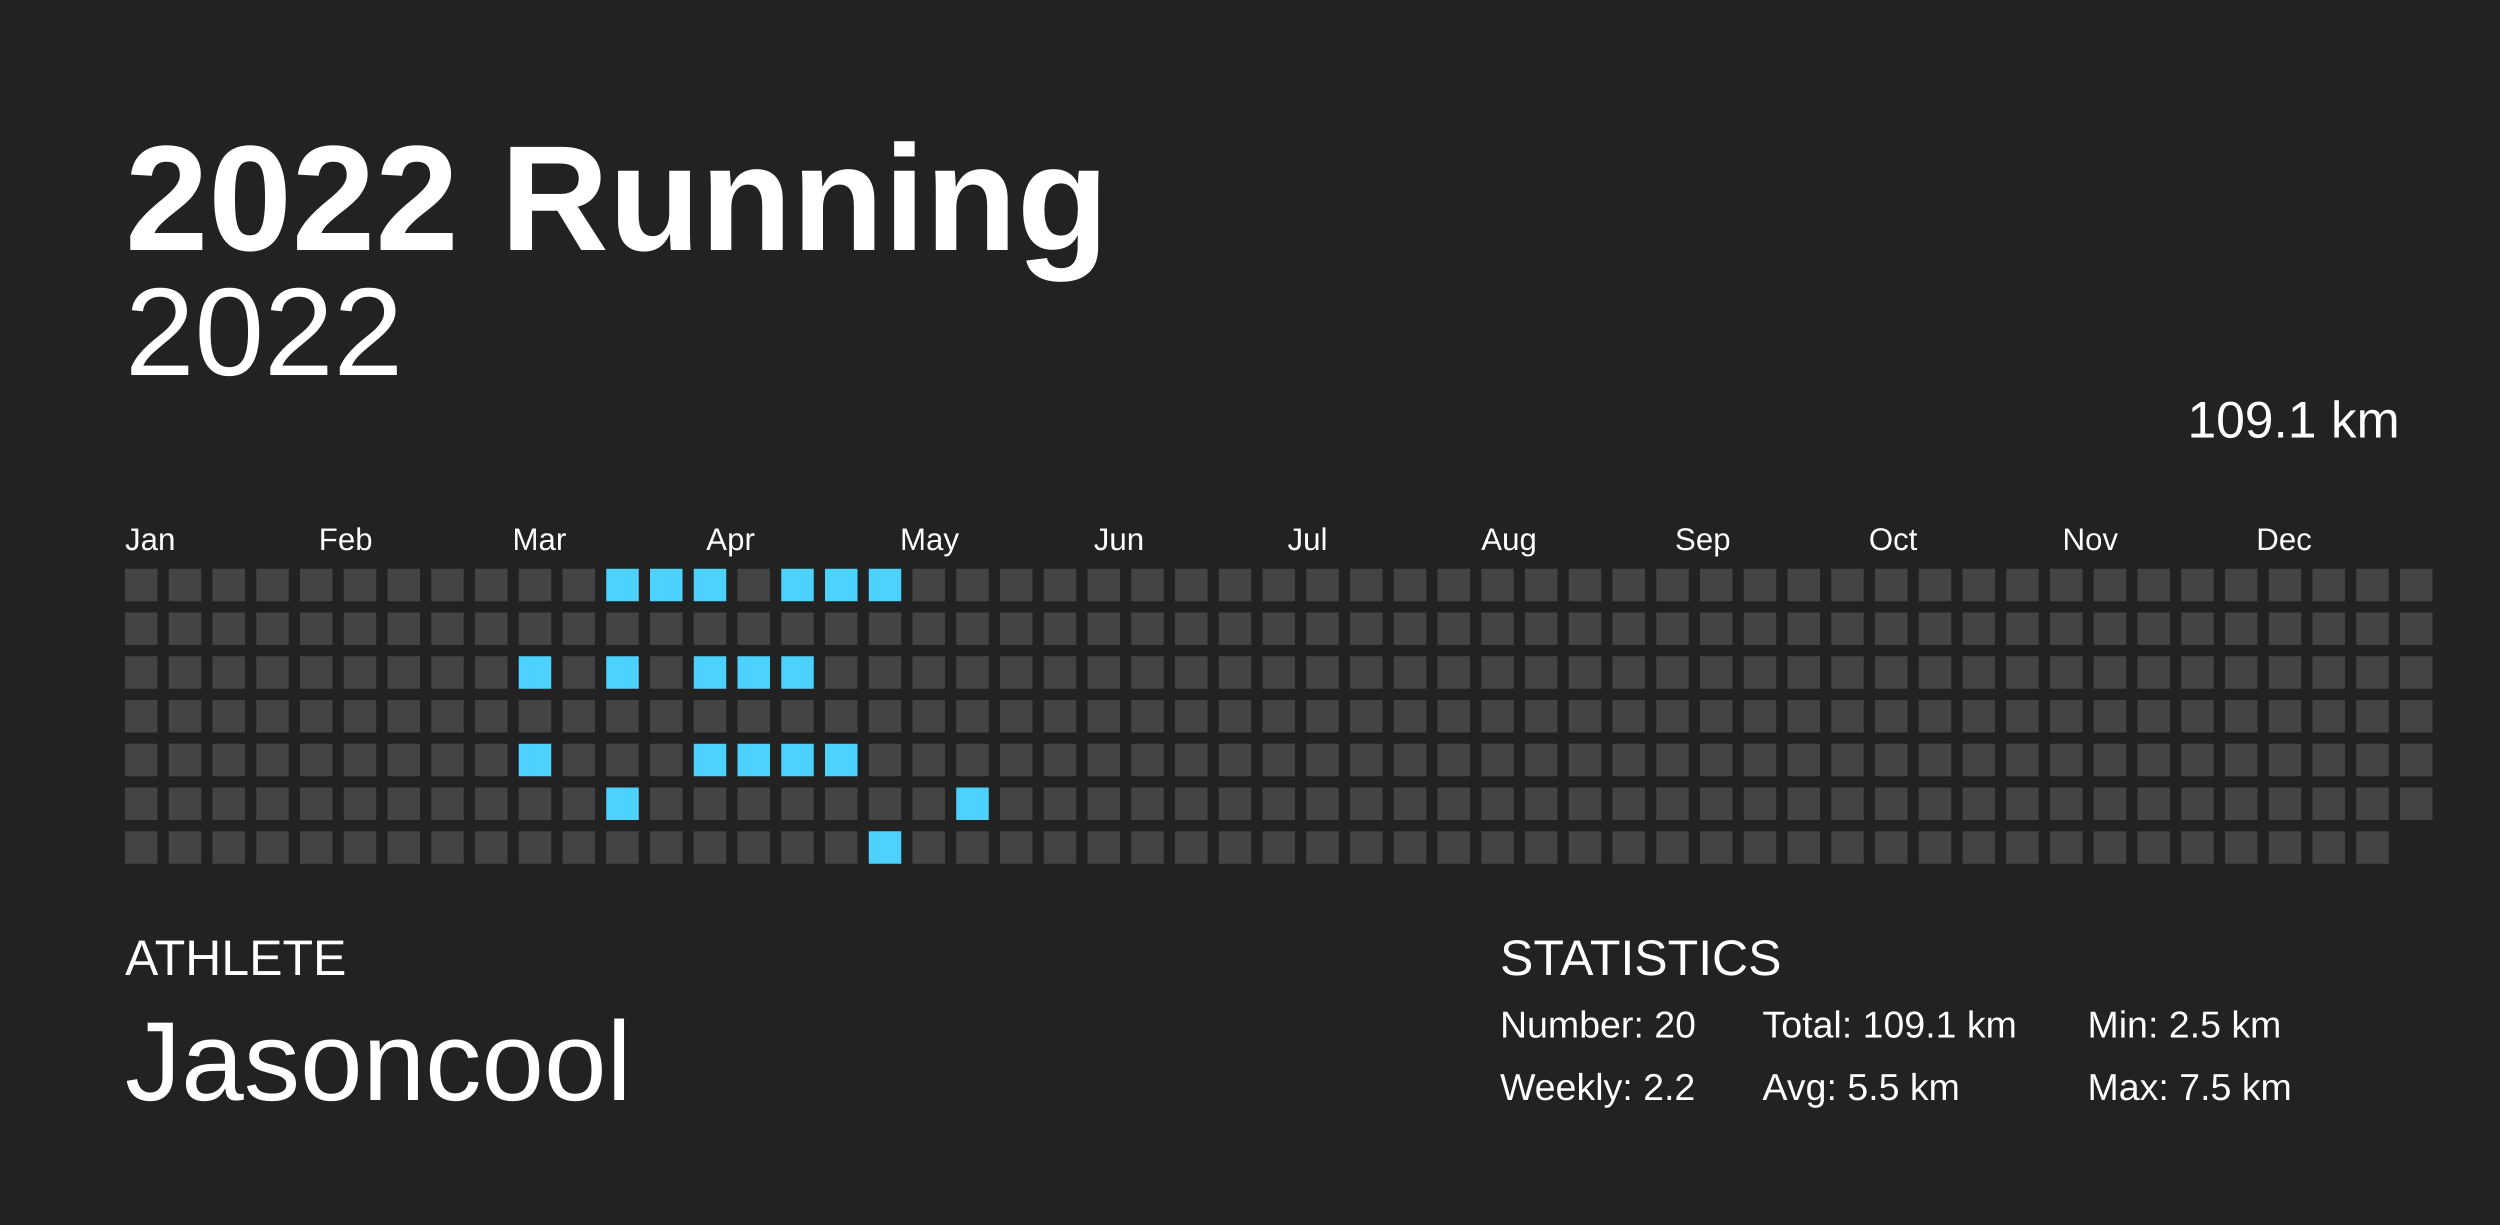
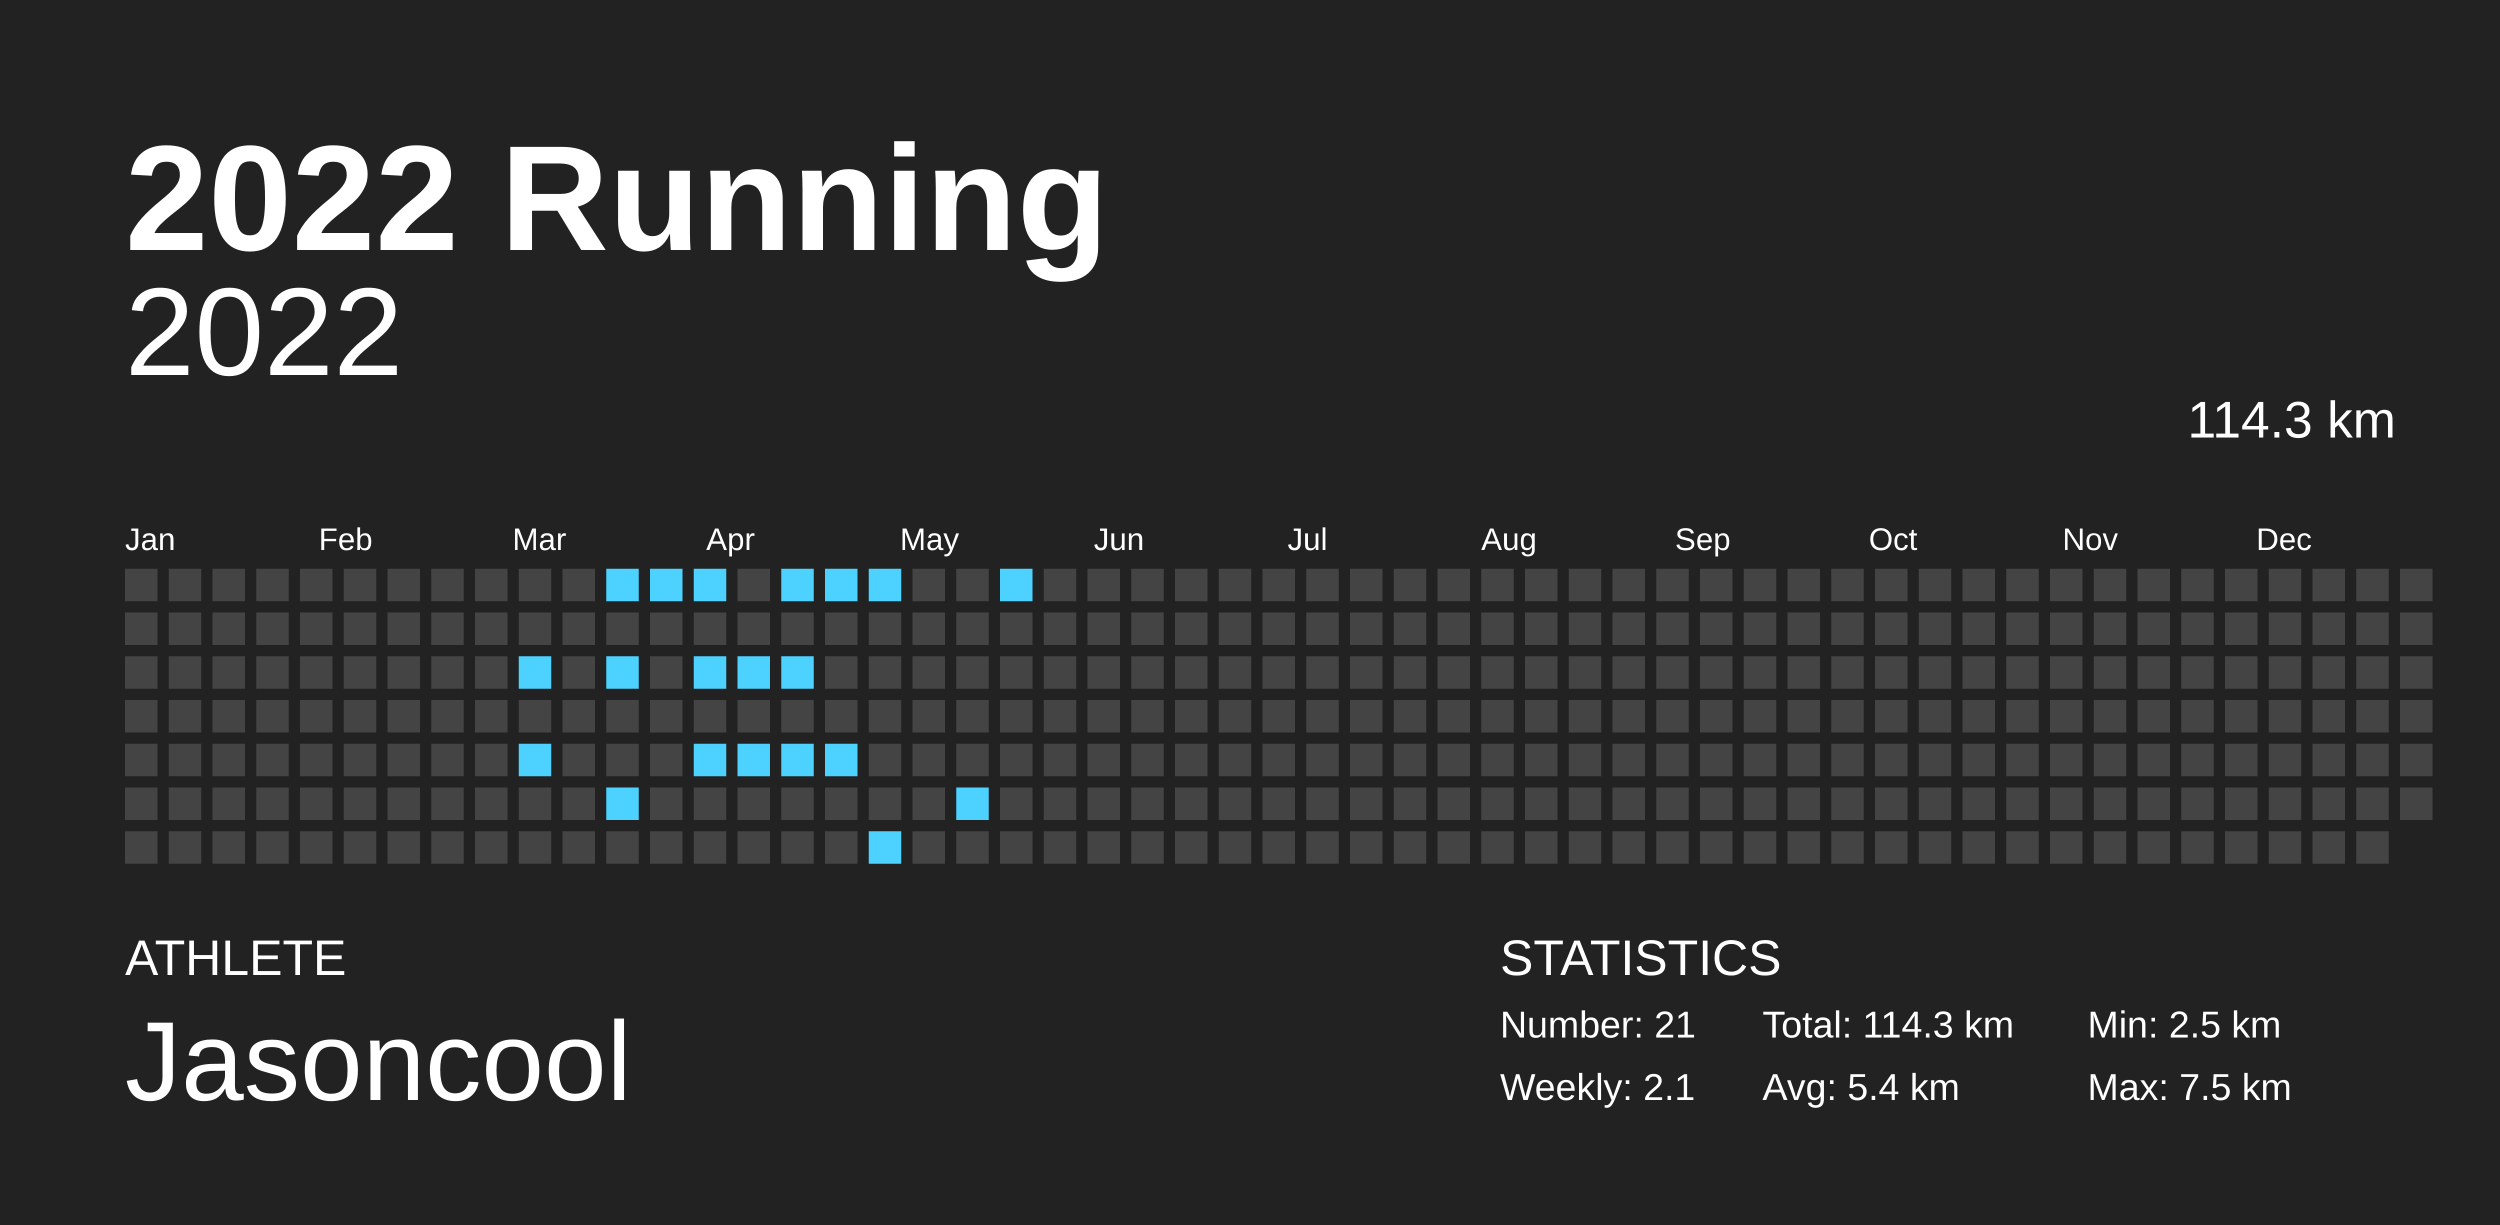
<svg xmlns="http://www.w3.org/2000/svg" baseProfile="full" height="98mm" version="1.1" viewBox="0,0,200,98" width="200mm">
  <defs />
  <rect fill="#222222" height="98" width="200" x="0" y="0" />
  <text fill="#FFFFFF" style="font-size:12px; font-family:Arial; font-weight:bold;" x="10" y="20">2022 Running</text>
  <text fill="#FFFFFF" style="font-size:4px; font-family:Arial" x="10" y="78">ATHLETE</text>
  <text fill="#FFFFFF" style="font-size:9px; font-family:Arial" x="10" y="88">Jasoncool</text>
  <text fill="#FFFFFF" style="font-size:4px; font-family:Arial" x="120" y="78">STATISTICS</text>
-   <text fill="#FFFFFF" style="font-size:3px; font-family:Arial" x="120" y="83">Number: 20</text>
-   <text fill="#FFFFFF" style="font-size:3px; font-family:Arial" x="120" y="88">Weekly: 2.2</text>
-   <text fill="#FFFFFF" style="font-size:3px; font-family:Arial" x="141" y="83">Total: 109.1 km</text>
-   <text fill="#FFFFFF" style="font-size:3px; font-family:Arial" x="141" y="88">Avg: 5.5 km</text>
+   <text fill="#FFFFFF" style="font-size:3px; font-family:Arial" x="120" y="83">Number: 21</text>
+   <text fill="#FFFFFF" style="font-size:3px; font-family:Arial" x="120" y="88">Weekly: 2.1</text>
+   <text fill="#FFFFFF" style="font-size:3px; font-family:Arial" x="141" y="83">Total: 114.3 km</text>
+   <text fill="#FFFFFF" style="font-size:3px; font-family:Arial" x="141" y="88">Avg: 5.4 km</text>
  <text fill="#FFFFFF" style="font-size:3px; font-family:Arial" x="167" y="83">Min: 2.5 km</text>
  <text fill="#FFFFFF" style="font-size:3px; font-family:Arial" x="167" y="88">Max: 7.5 km</text>
  <text alignment-baseline="hanging" fill="#FFFFFF" style="font-size:10.0px; font-family:Arial;" x="10" y="30">2022</text>
-   <text alignment-baseline="hanging" fill="#FFFFFF" style="font-size:4.125px; font-family:Arial;" x="175" y="35">109.1 km</text>
+   <text alignment-baseline="hanging" fill="#FFFFFF" style="font-size:4.125px; font-family:Arial;" x="175" y="35">114.3 km</text>
  <text fill="#FFFFFF" style="font-size:2.5px; font-family:Arial" x="10.0" y="44">Jan</text>
  <text fill="#FFFFFF" style="font-size:2.5px; font-family:Arial" x="25.5" y="44">Feb</text>
  <text fill="#FFFFFF" style="font-size:2.5px; font-family:Arial" x="41.0" y="44">Mar</text>
  <text fill="#FFFFFF" style="font-size:2.5px; font-family:Arial" x="56.5" y="44">Apr</text>
  <text fill="#FFFFFF" style="font-size:2.5px; font-family:Arial" x="72.0" y="44">May</text>
  <text fill="#FFFFFF" style="font-size:2.5px; font-family:Arial" x="87.5" y="44">Jun</text>
  <text fill="#FFFFFF" style="font-size:2.5px; font-family:Arial" x="103.0" y="44">Jul</text>
  <text fill="#FFFFFF" style="font-size:2.5px; font-family:Arial" x="118.5" y="44">Aug</text>
  <text fill="#FFFFFF" style="font-size:2.5px; font-family:Arial" x="134.0" y="44">Sep</text>
  <text fill="#FFFFFF" style="font-size:2.5px; font-family:Arial" x="149.5" y="44">Oct</text>
  <text fill="#FFFFFF" style="font-size:2.5px; font-family:Arial" x="165.0" y="44">Nov</text>
  <text fill="#FFFFFF" style="font-size:2.5px; font-family:Arial" x="180.5" y="44">Dec</text>
  <rect fill="#444444" height="2.6" width="2.6" x="10.0" y="45.5" />
  <rect fill="#444444" height="2.6" width="2.6" x="10.0" y="49.0" />
  <rect fill="#444444" height="2.6" width="2.6" x="10.0" y="52.5" />
  <rect fill="#444444" height="2.6" width="2.6" x="10.0" y="56.0" />
  <rect fill="#444444" height="2.6" width="2.6" x="10.0" y="59.5" />
  <rect fill="#444444" height="2.6" width="2.6" x="10.0" y="63.0" />
  <rect fill="#444444" height="2.6" width="2.6" x="10.0" y="66.5" />
  <rect fill="#444444" height="2.6" width="2.6" x="13.5" y="45.5" />
  <rect fill="#444444" height="2.6" width="2.6" x="13.5" y="49.0" />
  <rect fill="#444444" height="2.6" width="2.6" x="13.5" y="52.5" />
  <rect fill="#444444" height="2.6" width="2.6" x="13.5" y="56.0" />
  <rect fill="#444444" height="2.6" width="2.6" x="13.5" y="59.5" />
  <rect fill="#444444" height="2.6" width="2.6" x="13.5" y="63.0" />
  <rect fill="#444444" height="2.6" width="2.6" x="13.5" y="66.5" />
  <rect fill="#444444" height="2.6" width="2.6" x="17.0" y="45.5" />
  <rect fill="#444444" height="2.6" width="2.6" x="17.0" y="49.0" />
  <rect fill="#444444" height="2.6" width="2.6" x="17.0" y="52.5" />
  <rect fill="#444444" height="2.6" width="2.6" x="17.0" y="56.0" />
  <rect fill="#444444" height="2.6" width="2.6" x="17.0" y="59.5" />
  <rect fill="#444444" height="2.6" width="2.6" x="17.0" y="63.0" />
  <rect fill="#444444" height="2.6" width="2.6" x="17.0" y="66.5" />
  <rect fill="#444444" height="2.6" width="2.6" x="20.5" y="45.5" />
  <rect fill="#444444" height="2.6" width="2.6" x="20.5" y="49.0" />
  <rect fill="#444444" height="2.6" width="2.6" x="20.5" y="52.5" />
  <rect fill="#444444" height="2.6" width="2.6" x="20.5" y="56.0" />
  <rect fill="#444444" height="2.6" width="2.6" x="20.5" y="59.5" />
  <rect fill="#444444" height="2.6" width="2.6" x="20.5" y="63.0" />
  <rect fill="#444444" height="2.6" width="2.6" x="20.5" y="66.5" />
  <rect fill="#444444" height="2.6" width="2.6" x="24.0" y="45.5" />
  <rect fill="#444444" height="2.6" width="2.6" x="24.0" y="49.0" />
  <rect fill="#444444" height="2.6" width="2.6" x="24.0" y="52.5" />
  <rect fill="#444444" height="2.6" width="2.6" x="24.0" y="56.0" />
  <rect fill="#444444" height="2.6" width="2.6" x="24.0" y="59.5" />
  <rect fill="#444444" height="2.6" width="2.6" x="24.0" y="63.0" />
  <rect fill="#444444" height="2.6" width="2.6" x="24.0" y="66.5" />
  <rect fill="#444444" height="2.6" width="2.6" x="27.5" y="45.5" />
  <rect fill="#444444" height="2.6" width="2.6" x="27.5" y="49.0" />
  <rect fill="#444444" height="2.6" width="2.6" x="27.5" y="52.5" />
  <rect fill="#444444" height="2.6" width="2.6" x="27.5" y="56.0" />
  <rect fill="#444444" height="2.6" width="2.6" x="27.5" y="59.5" />
  <rect fill="#444444" height="2.6" width="2.6" x="27.5" y="63.0" />
  <rect fill="#444444" height="2.6" width="2.6" x="27.5" y="66.5" />
  <rect fill="#444444" height="2.6" width="2.6" x="31.0" y="45.5" />
  <rect fill="#444444" height="2.6" width="2.6" x="31.0" y="49.0" />
  <rect fill="#444444" height="2.6" width="2.6" x="31.0" y="52.5" />
  <rect fill="#444444" height="2.6" width="2.6" x="31.0" y="56.0" />
  <rect fill="#444444" height="2.6" width="2.6" x="31.0" y="59.5" />
  <rect fill="#444444" height="2.6" width="2.6" x="31.0" y="63.0" />
  <rect fill="#444444" height="2.6" width="2.6" x="31.0" y="66.5" />
  <rect fill="#444444" height="2.6" width="2.6" x="34.5" y="45.5" />
  <rect fill="#444444" height="2.6" width="2.6" x="34.5" y="49.0" />
  <rect fill="#444444" height="2.6" width="2.6" x="34.5" y="52.5" />
  <rect fill="#444444" height="2.6" width="2.6" x="34.5" y="56.0" />
  <rect fill="#444444" height="2.6" width="2.6" x="34.5" y="59.5" />
  <rect fill="#444444" height="2.6" width="2.6" x="34.5" y="63.0" />
  <rect fill="#444444" height="2.6" width="2.6" x="34.5" y="66.5" />
  <rect fill="#444444" height="2.6" width="2.6" x="38.0" y="45.5" />
  <rect fill="#444444" height="2.6" width="2.6" x="38.0" y="49.0" />
  <rect fill="#444444" height="2.6" width="2.6" x="38.0" y="52.5" />
  <rect fill="#444444" height="2.6" width="2.6" x="38.0" y="56.0" />
  <rect fill="#444444" height="2.6" width="2.6" x="38.0" y="59.5" />
  <rect fill="#444444" height="2.6" width="2.6" x="38.0" y="63.0" />
  <rect fill="#444444" height="2.6" width="2.6" x="38.0" y="66.5" />
  <rect fill="#444444" height="2.6" width="2.6" x="41.5" y="45.5" />
  <rect fill="#444444" height="2.6" width="2.6" x="41.5" y="49.0" />
  <rect fill="#4dd2ff" height="2.6" width="2.6" x="41.5" y="52.5" />
  <rect fill="#444444" height="2.6" width="2.6" x="41.5" y="56.0" />
  <rect fill="#4dd2ff" height="2.6" width="2.6" x="41.5" y="59.5" />
  <rect fill="#444444" height="2.6" width="2.6" x="41.5" y="63.0" />
  <rect fill="#444444" height="2.6" width="2.6" x="41.5" y="66.5" />
  <rect fill="#444444" height="2.6" width="2.6" x="45.0" y="45.5" />
  <rect fill="#444444" height="2.6" width="2.6" x="45.0" y="49.0" />
  <rect fill="#444444" height="2.6" width="2.6" x="45.0" y="52.5" />
  <rect fill="#444444" height="2.6" width="2.6" x="45.0" y="56.0" />
  <rect fill="#444444" height="2.6" width="2.6" x="45.0" y="59.5" />
  <rect fill="#444444" height="2.6" width="2.6" x="45.0" y="63.0" />
  <rect fill="#444444" height="2.6" width="2.6" x="45.0" y="66.5" />
  <rect fill="#4dd2ff" height="2.6" width="2.6" x="48.5" y="45.5" />
  <rect fill="#444444" height="2.6" width="2.6" x="48.5" y="49.0" />
  <rect fill="#4dd2ff" height="2.6" width="2.6" x="48.5" y="52.5" />
  <rect fill="#444444" height="2.6" width="2.6" x="48.5" y="56.0" />
  <rect fill="#444444" height="2.6" width="2.6" x="48.5" y="59.5" />
  <rect fill="#4dd2ff" height="2.6" width="2.6" x="48.5" y="63.0" />
  <rect fill="#444444" height="2.6" width="2.6" x="48.5" y="66.5" />
  <rect fill="#4dd2ff" height="2.6" width="2.6" x="52.0" y="45.5" />
  <rect fill="#444444" height="2.6" width="2.6" x="52.0" y="49.0" />
  <rect fill="#444444" height="2.6" width="2.6" x="52.0" y="52.5" />
  <rect fill="#444444" height="2.6" width="2.6" x="52.0" y="56.0" />
  <rect fill="#444444" height="2.6" width="2.6" x="52.0" y="59.5" />
  <rect fill="#444444" height="2.6" width="2.6" x="52.0" y="63.0" />
  <rect fill="#444444" height="2.6" width="2.6" x="52.0" y="66.5" />
  <rect fill="#4dd2ff" height="2.6" width="2.6" x="55.5" y="45.5" />
  <rect fill="#444444" height="2.6" width="2.6" x="55.5" y="49.0" />
  <rect fill="#4dd2ff" height="2.6" width="2.6" x="55.5" y="52.5" />
  <rect fill="#444444" height="2.6" width="2.6" x="55.5" y="56.0" />
  <rect fill="#4dd2ff" height="2.6" width="2.6" x="55.5" y="59.5" />
  <rect fill="#444444" height="2.6" width="2.6" x="55.5" y="63.0" />
  <rect fill="#444444" height="2.6" width="2.6" x="55.5" y="66.5" />
  <rect fill="#444444" height="2.6" width="2.6" x="59.0" y="45.5" />
  <rect fill="#444444" height="2.6" width="2.6" x="59.0" y="49.0" />
  <rect fill="#4dd2ff" height="2.6" width="2.6" x="59.0" y="52.5" />
  <rect fill="#444444" height="2.6" width="2.6" x="59.0" y="56.0" />
  <rect fill="#4dd2ff" height="2.6" width="2.6" x="59.0" y="59.5" />
  <rect fill="#444444" height="2.6" width="2.6" x="59.0" y="63.0" />
  <rect fill="#444444" height="2.6" width="2.6" x="59.0" y="66.5" />
  <rect fill="#4dd2ff" height="2.6" width="2.6" x="62.5" y="45.5" />
  <rect fill="#444444" height="2.6" width="2.6" x="62.5" y="49.0" />
  <rect fill="#4dd2ff" height="2.6" width="2.6" x="62.5" y="52.5" />
  <rect fill="#444444" height="2.6" width="2.6" x="62.5" y="56.0" />
  <rect fill="#4dd2ff" height="2.6" width="2.6" x="62.5" y="59.5" />
  <rect fill="#444444" height="2.6" width="2.6" x="62.5" y="63.0" />
  <rect fill="#444444" height="2.6" width="2.6" x="62.5" y="66.5" />
  <rect fill="#4dd2ff" height="2.6" width="2.6" x="66.0" y="45.5" />
  <rect fill="#444444" height="2.6" width="2.6" x="66.0" y="49.0" />
  <rect fill="#444444" height="2.6" width="2.6" x="66.0" y="52.5" />
  <rect fill="#444444" height="2.6" width="2.6" x="66.0" y="56.0" />
  <rect fill="#4dd2ff" height="2.6" width="2.6" x="66.0" y="59.5" />
  <rect fill="#444444" height="2.6" width="2.6" x="66.0" y="63.0" />
  <rect fill="#444444" height="2.6" width="2.6" x="66.0" y="66.5" />
  <rect fill="#4dd2ff" height="2.6" width="2.6" x="69.5" y="45.5" />
  <rect fill="#444444" height="2.6" width="2.6" x="69.5" y="49.0" />
  <rect fill="#444444" height="2.6" width="2.6" x="69.5" y="52.5" />
  <rect fill="#444444" height="2.6" width="2.6" x="69.5" y="56.0" />
  <rect fill="#444444" height="2.6" width="2.6" x="69.5" y="59.5" />
  <rect fill="#444444" height="2.6" width="2.6" x="69.5" y="63.0" />
  <rect fill="#4dd2ff" height="2.6" width="2.6" x="69.5" y="66.5" />
  <rect fill="#444444" height="2.6" width="2.6" x="73.0" y="45.5" />
  <rect fill="#444444" height="2.6" width="2.6" x="73.0" y="49.0" />
  <rect fill="#444444" height="2.6" width="2.6" x="73.0" y="52.5" />
  <rect fill="#444444" height="2.6" width="2.6" x="73.0" y="56.0" />
  <rect fill="#444444" height="2.6" width="2.6" x="73.0" y="59.5" />
  <rect fill="#444444" height="2.6" width="2.6" x="73.0" y="63.0" />
  <rect fill="#444444" height="2.6" width="2.6" x="73.0" y="66.5" />
  <rect fill="#444444" height="2.6" width="2.6" x="76.5" y="45.5" />
  <rect fill="#444444" height="2.6" width="2.6" x="76.5" y="49.0" />
  <rect fill="#444444" height="2.6" width="2.6" x="76.5" y="52.5" />
  <rect fill="#444444" height="2.6" width="2.6" x="76.5" y="56.0" />
  <rect fill="#444444" height="2.6" width="2.6" x="76.5" y="59.5" />
  <rect fill="#4dd2ff" height="2.6" width="2.6" x="76.5" y="63.0" />
  <rect fill="#444444" height="2.6" width="2.6" x="76.5" y="66.5" />
-   <rect fill="#444444" height="2.6" width="2.6" x="80.0" y="45.5" />
+   <rect fill="#4dd2ff" height="2.6" width="2.6" x="80.0" y="45.5" />
  <rect fill="#444444" height="2.6" width="2.6" x="80.0" y="49.0" />
  <rect fill="#444444" height="2.6" width="2.6" x="80.0" y="52.5" />
  <rect fill="#444444" height="2.6" width="2.6" x="80.0" y="56.0" />
  <rect fill="#444444" height="2.6" width="2.6" x="80.0" y="59.5" />
  <rect fill="#444444" height="2.6" width="2.6" x="80.0" y="63.0" />
  <rect fill="#444444" height="2.6" width="2.6" x="80.0" y="66.5" />
  <rect fill="#444444" height="2.6" width="2.6" x="83.5" y="45.5" />
  <rect fill="#444444" height="2.6" width="2.6" x="83.5" y="49.0" />
  <rect fill="#444444" height="2.6" width="2.6" x="83.5" y="52.5" />
  <rect fill="#444444" height="2.6" width="2.6" x="83.5" y="56.0" />
  <rect fill="#444444" height="2.6" width="2.6" x="83.5" y="59.5" />
  <rect fill="#444444" height="2.6" width="2.6" x="83.5" y="63.0" />
  <rect fill="#444444" height="2.6" width="2.6" x="83.5" y="66.5" />
  <rect fill="#444444" height="2.6" width="2.6" x="87.0" y="45.5" />
  <rect fill="#444444" height="2.6" width="2.6" x="87.0" y="49.0" />
  <rect fill="#444444" height="2.6" width="2.6" x="87.0" y="52.5" />
  <rect fill="#444444" height="2.6" width="2.6" x="87.0" y="56.0" />
  <rect fill="#444444" height="2.6" width="2.6" x="87.0" y="59.5" />
  <rect fill="#444444" height="2.6" width="2.6" x="87.0" y="63.0" />
  <rect fill="#444444" height="2.6" width="2.6" x="87.0" y="66.5" />
  <rect fill="#444444" height="2.6" width="2.6" x="90.5" y="45.5" />
  <rect fill="#444444" height="2.6" width="2.6" x="90.5" y="49.0" />
  <rect fill="#444444" height="2.6" width="2.6" x="90.5" y="52.5" />
  <rect fill="#444444" height="2.6" width="2.6" x="90.5" y="56.0" />
  <rect fill="#444444" height="2.6" width="2.6" x="90.5" y="59.5" />
  <rect fill="#444444" height="2.6" width="2.6" x="90.5" y="63.0" />
  <rect fill="#444444" height="2.6" width="2.6" x="90.5" y="66.5" />
  <rect fill="#444444" height="2.6" width="2.6" x="94.0" y="45.5" />
  <rect fill="#444444" height="2.6" width="2.6" x="94.0" y="49.0" />
  <rect fill="#444444" height="2.6" width="2.6" x="94.0" y="52.5" />
  <rect fill="#444444" height="2.6" width="2.6" x="94.0" y="56.0" />
  <rect fill="#444444" height="2.6" width="2.6" x="94.0" y="59.5" />
  <rect fill="#444444" height="2.6" width="2.6" x="94.0" y="63.0" />
  <rect fill="#444444" height="2.6" width="2.6" x="94.0" y="66.5" />
  <rect fill="#444444" height="2.6" width="2.6" x="97.5" y="45.5" />
  <rect fill="#444444" height="2.6" width="2.6" x="97.5" y="49.0" />
  <rect fill="#444444" height="2.6" width="2.6" x="97.5" y="52.5" />
  <rect fill="#444444" height="2.6" width="2.6" x="97.5" y="56.0" />
  <rect fill="#444444" height="2.6" width="2.6" x="97.5" y="59.5" />
  <rect fill="#444444" height="2.6" width="2.6" x="97.5" y="63.0" />
  <rect fill="#444444" height="2.6" width="2.6" x="97.5" y="66.5" />
  <rect fill="#444444" height="2.6" width="2.6" x="101.0" y="45.5" />
  <rect fill="#444444" height="2.6" width="2.6" x="101.0" y="49.0" />
  <rect fill="#444444" height="2.6" width="2.6" x="101.0" y="52.5" />
  <rect fill="#444444" height="2.6" width="2.6" x="101.0" y="56.0" />
  <rect fill="#444444" height="2.6" width="2.6" x="101.0" y="59.5" />
  <rect fill="#444444" height="2.6" width="2.6" x="101.0" y="63.0" />
  <rect fill="#444444" height="2.6" width="2.6" x="101.0" y="66.5" />
  <rect fill="#444444" height="2.6" width="2.6" x="104.5" y="45.5" />
  <rect fill="#444444" height="2.6" width="2.6" x="104.5" y="49.0" />
  <rect fill="#444444" height="2.6" width="2.6" x="104.5" y="52.5" />
  <rect fill="#444444" height="2.6" width="2.6" x="104.5" y="56.0" />
  <rect fill="#444444" height="2.6" width="2.6" x="104.5" y="59.5" />
  <rect fill="#444444" height="2.6" width="2.6" x="104.5" y="63.0" />
  <rect fill="#444444" height="2.6" width="2.6" x="104.5" y="66.5" />
  <rect fill="#444444" height="2.6" width="2.6" x="108.0" y="45.5" />
  <rect fill="#444444" height="2.6" width="2.6" x="108.0" y="49.0" />
  <rect fill="#444444" height="2.6" width="2.6" x="108.0" y="52.5" />
  <rect fill="#444444" height="2.6" width="2.6" x="108.0" y="56.0" />
  <rect fill="#444444" height="2.6" width="2.6" x="108.0" y="59.5" />
  <rect fill="#444444" height="2.6" width="2.6" x="108.0" y="63.0" />
  <rect fill="#444444" height="2.6" width="2.6" x="108.0" y="66.5" />
  <rect fill="#444444" height="2.6" width="2.6" x="111.5" y="45.5" />
  <rect fill="#444444" height="2.6" width="2.6" x="111.5" y="49.0" />
  <rect fill="#444444" height="2.6" width="2.6" x="111.5" y="52.5" />
  <rect fill="#444444" height="2.6" width="2.6" x="111.5" y="56.0" />
  <rect fill="#444444" height="2.6" width="2.6" x="111.5" y="59.5" />
  <rect fill="#444444" height="2.6" width="2.6" x="111.5" y="63.0" />
  <rect fill="#444444" height="2.6" width="2.6" x="111.5" y="66.5" />
  <rect fill="#444444" height="2.6" width="2.6" x="115.0" y="45.5" />
  <rect fill="#444444" height="2.6" width="2.6" x="115.0" y="49.0" />
  <rect fill="#444444" height="2.6" width="2.6" x="115.0" y="52.5" />
  <rect fill="#444444" height="2.6" width="2.6" x="115.0" y="56.0" />
  <rect fill="#444444" height="2.6" width="2.6" x="115.0" y="59.5" />
  <rect fill="#444444" height="2.6" width="2.6" x="115.0" y="63.0" />
  <rect fill="#444444" height="2.6" width="2.6" x="115.0" y="66.5" />
  <rect fill="#444444" height="2.6" width="2.6" x="118.5" y="45.5" />
  <rect fill="#444444" height="2.6" width="2.6" x="118.5" y="49.0" />
  <rect fill="#444444" height="2.6" width="2.6" x="118.5" y="52.5" />
  <rect fill="#444444" height="2.6" width="2.6" x="118.5" y="56.0" />
  <rect fill="#444444" height="2.6" width="2.6" x="118.5" y="59.5" />
  <rect fill="#444444" height="2.6" width="2.6" x="118.5" y="63.0" />
  <rect fill="#444444" height="2.6" width="2.6" x="118.5" y="66.5" />
  <rect fill="#444444" height="2.6" width="2.6" x="122.0" y="45.5" />
  <rect fill="#444444" height="2.6" width="2.6" x="122.0" y="49.0" />
  <rect fill="#444444" height="2.6" width="2.6" x="122.0" y="52.5" />
  <rect fill="#444444" height="2.6" width="2.6" x="122.0" y="56.0" />
  <rect fill="#444444" height="2.6" width="2.6" x="122.0" y="59.5" />
  <rect fill="#444444" height="2.6" width="2.6" x="122.0" y="63.0" />
  <rect fill="#444444" height="2.6" width="2.6" x="122.0" y="66.5" />
  <rect fill="#444444" height="2.6" width="2.6" x="125.5" y="45.5" />
  <rect fill="#444444" height="2.6" width="2.6" x="125.5" y="49.0" />
  <rect fill="#444444" height="2.6" width="2.6" x="125.5" y="52.5" />
  <rect fill="#444444" height="2.6" width="2.6" x="125.5" y="56.0" />
  <rect fill="#444444" height="2.6" width="2.6" x="125.5" y="59.5" />
  <rect fill="#444444" height="2.6" width="2.6" x="125.5" y="63.0" />
  <rect fill="#444444" height="2.6" width="2.6" x="125.5" y="66.5" />
  <rect fill="#444444" height="2.6" width="2.6" x="129.0" y="45.5" />
  <rect fill="#444444" height="2.6" width="2.6" x="129.0" y="49.0" />
  <rect fill="#444444" height="2.6" width="2.6" x="129.0" y="52.5" />
  <rect fill="#444444" height="2.6" width="2.6" x="129.0" y="56.0" />
  <rect fill="#444444" height="2.6" width="2.6" x="129.0" y="59.5" />
  <rect fill="#444444" height="2.6" width="2.6" x="129.0" y="63.0" />
  <rect fill="#444444" height="2.6" width="2.6" x="129.0" y="66.5" />
  <rect fill="#444444" height="2.6" width="2.6" x="132.5" y="45.5" />
  <rect fill="#444444" height="2.6" width="2.6" x="132.5" y="49.0" />
  <rect fill="#444444" height="2.6" width="2.6" x="132.5" y="52.5" />
  <rect fill="#444444" height="2.6" width="2.6" x="132.5" y="56.0" />
  <rect fill="#444444" height="2.6" width="2.6" x="132.5" y="59.5" />
  <rect fill="#444444" height="2.6" width="2.6" x="132.5" y="63.0" />
  <rect fill="#444444" height="2.6" width="2.6" x="132.5" y="66.5" />
  <rect fill="#444444" height="2.6" width="2.6" x="136.0" y="45.5" />
  <rect fill="#444444" height="2.6" width="2.6" x="136.0" y="49.0" />
  <rect fill="#444444" height="2.6" width="2.6" x="136.0" y="52.5" />
  <rect fill="#444444" height="2.6" width="2.6" x="136.0" y="56.0" />
  <rect fill="#444444" height="2.6" width="2.6" x="136.0" y="59.5" />
  <rect fill="#444444" height="2.6" width="2.6" x="136.0" y="63.0" />
  <rect fill="#444444" height="2.6" width="2.6" x="136.0" y="66.5" />
  <rect fill="#444444" height="2.6" width="2.6" x="139.5" y="45.5" />
  <rect fill="#444444" height="2.6" width="2.6" x="139.5" y="49.0" />
  <rect fill="#444444" height="2.6" width="2.6" x="139.5" y="52.5" />
  <rect fill="#444444" height="2.6" width="2.6" x="139.5" y="56.0" />
  <rect fill="#444444" height="2.6" width="2.6" x="139.5" y="59.5" />
  <rect fill="#444444" height="2.6" width="2.6" x="139.5" y="63.0" />
  <rect fill="#444444" height="2.6" width="2.6" x="139.5" y="66.5" />
  <rect fill="#444444" height="2.6" width="2.6" x="143.0" y="45.5" />
  <rect fill="#444444" height="2.6" width="2.6" x="143.0" y="49.0" />
  <rect fill="#444444" height="2.6" width="2.6" x="143.0" y="52.5" />
  <rect fill="#444444" height="2.6" width="2.6" x="143.0" y="56.0" />
  <rect fill="#444444" height="2.6" width="2.6" x="143.0" y="59.5" />
  <rect fill="#444444" height="2.6" width="2.6" x="143.0" y="63.0" />
  <rect fill="#444444" height="2.6" width="2.6" x="143.0" y="66.5" />
  <rect fill="#444444" height="2.6" width="2.6" x="146.5" y="45.5" />
  <rect fill="#444444" height="2.6" width="2.6" x="146.5" y="49.0" />
  <rect fill="#444444" height="2.6" width="2.6" x="146.5" y="52.5" />
  <rect fill="#444444" height="2.6" width="2.6" x="146.5" y="56.0" />
  <rect fill="#444444" height="2.6" width="2.6" x="146.5" y="59.5" />
  <rect fill="#444444" height="2.6" width="2.6" x="146.5" y="63.0" />
  <rect fill="#444444" height="2.6" width="2.6" x="146.5" y="66.5" />
  <rect fill="#444444" height="2.6" width="2.6" x="150.0" y="45.5" />
  <rect fill="#444444" height="2.6" width="2.6" x="150.0" y="49.0" />
  <rect fill="#444444" height="2.6" width="2.6" x="150.0" y="52.5" />
  <rect fill="#444444" height="2.6" width="2.6" x="150.0" y="56.0" />
  <rect fill="#444444" height="2.6" width="2.6" x="150.0" y="59.5" />
  <rect fill="#444444" height="2.6" width="2.6" x="150.0" y="63.0" />
  <rect fill="#444444" height="2.6" width="2.6" x="150.0" y="66.5" />
  <rect fill="#444444" height="2.6" width="2.6" x="153.5" y="45.5" />
  <rect fill="#444444" height="2.6" width="2.6" x="153.5" y="49.0" />
  <rect fill="#444444" height="2.6" width="2.6" x="153.5" y="52.5" />
  <rect fill="#444444" height="2.6" width="2.6" x="153.5" y="56.0" />
  <rect fill="#444444" height="2.6" width="2.6" x="153.5" y="59.5" />
  <rect fill="#444444" height="2.6" width="2.6" x="153.5" y="63.0" />
  <rect fill="#444444" height="2.6" width="2.6" x="153.5" y="66.5" />
  <rect fill="#444444" height="2.6" width="2.6" x="157.0" y="45.5" />
  <rect fill="#444444" height="2.6" width="2.6" x="157.0" y="49.0" />
  <rect fill="#444444" height="2.6" width="2.6" x="157.0" y="52.5" />
  <rect fill="#444444" height="2.6" width="2.6" x="157.0" y="56.0" />
  <rect fill="#444444" height="2.6" width="2.6" x="157.0" y="59.5" />
  <rect fill="#444444" height="2.6" width="2.6" x="157.0" y="63.0" />
  <rect fill="#444444" height="2.6" width="2.6" x="157.0" y="66.5" />
  <rect fill="#444444" height="2.6" width="2.6" x="160.5" y="45.5" />
  <rect fill="#444444" height="2.6" width="2.6" x="160.5" y="49.0" />
  <rect fill="#444444" height="2.6" width="2.6" x="160.5" y="52.5" />
  <rect fill="#444444" height="2.6" width="2.6" x="160.5" y="56.0" />
  <rect fill="#444444" height="2.6" width="2.6" x="160.5" y="59.5" />
  <rect fill="#444444" height="2.6" width="2.6" x="160.5" y="63.0" />
  <rect fill="#444444" height="2.6" width="2.6" x="160.5" y="66.5" />
  <rect fill="#444444" height="2.6" width="2.6" x="164.0" y="45.5" />
  <rect fill="#444444" height="2.6" width="2.6" x="164.0" y="49.0" />
  <rect fill="#444444" height="2.6" width="2.6" x="164.0" y="52.5" />
  <rect fill="#444444" height="2.6" width="2.6" x="164.0" y="56.0" />
  <rect fill="#444444" height="2.6" width="2.6" x="164.0" y="59.5" />
  <rect fill="#444444" height="2.6" width="2.6" x="164.0" y="63.0" />
  <rect fill="#444444" height="2.6" width="2.6" x="164.0" y="66.5" />
  <rect fill="#444444" height="2.6" width="2.6" x="167.5" y="45.5" />
  <rect fill="#444444" height="2.6" width="2.6" x="167.5" y="49.0" />
  <rect fill="#444444" height="2.6" width="2.6" x="167.5" y="52.5" />
  <rect fill="#444444" height="2.6" width="2.6" x="167.5" y="56.0" />
  <rect fill="#444444" height="2.6" width="2.6" x="167.5" y="59.5" />
  <rect fill="#444444" height="2.6" width="2.6" x="167.5" y="63.0" />
  <rect fill="#444444" height="2.6" width="2.6" x="167.5" y="66.5" />
  <rect fill="#444444" height="2.6" width="2.6" x="171.0" y="45.5" />
  <rect fill="#444444" height="2.6" width="2.6" x="171.0" y="49.0" />
  <rect fill="#444444" height="2.6" width="2.6" x="171.0" y="52.5" />
  <rect fill="#444444" height="2.6" width="2.6" x="171.0" y="56.0" />
  <rect fill="#444444" height="2.6" width="2.6" x="171.0" y="59.5" />
  <rect fill="#444444" height="2.6" width="2.6" x="171.0" y="63.0" />
  <rect fill="#444444" height="2.6" width="2.6" x="171.0" y="66.5" />
  <rect fill="#444444" height="2.6" width="2.6" x="174.5" y="45.5" />
  <rect fill="#444444" height="2.6" width="2.6" x="174.5" y="49.0" />
  <rect fill="#444444" height="2.6" width="2.6" x="174.5" y="52.5" />
  <rect fill="#444444" height="2.6" width="2.6" x="174.5" y="56.0" />
  <rect fill="#444444" height="2.6" width="2.6" x="174.5" y="59.5" />
  <rect fill="#444444" height="2.6" width="2.6" x="174.5" y="63.0" />
  <rect fill="#444444" height="2.6" width="2.6" x="174.5" y="66.5" />
  <rect fill="#444444" height="2.6" width="2.6" x="178.0" y="45.5" />
  <rect fill="#444444" height="2.6" width="2.6" x="178.0" y="49.0" />
  <rect fill="#444444" height="2.6" width="2.6" x="178.0" y="52.5" />
  <rect fill="#444444" height="2.6" width="2.6" x="178.0" y="56.0" />
  <rect fill="#444444" height="2.6" width="2.6" x="178.0" y="59.5" />
  <rect fill="#444444" height="2.6" width="2.6" x="178.0" y="63.0" />
  <rect fill="#444444" height="2.6" width="2.6" x="178.0" y="66.5" />
  <rect fill="#444444" height="2.6" width="2.6" x="181.5" y="45.5" />
  <rect fill="#444444" height="2.6" width="2.6" x="181.5" y="49.0" />
  <rect fill="#444444" height="2.6" width="2.6" x="181.5" y="52.5" />
  <rect fill="#444444" height="2.6" width="2.6" x="181.5" y="56.0" />
  <rect fill="#444444" height="2.6" width="2.6" x="181.5" y="59.5" />
  <rect fill="#444444" height="2.6" width="2.6" x="181.5" y="63.0" />
  <rect fill="#444444" height="2.6" width="2.6" x="181.5" y="66.5" />
  <rect fill="#444444" height="2.6" width="2.6" x="185.0" y="45.5" />
  <rect fill="#444444" height="2.6" width="2.6" x="185.0" y="49.0" />
  <rect fill="#444444" height="2.6" width="2.6" x="185.0" y="52.5" />
  <rect fill="#444444" height="2.6" width="2.6" x="185.0" y="56.0" />
  <rect fill="#444444" height="2.6" width="2.6" x="185.0" y="59.5" />
  <rect fill="#444444" height="2.6" width="2.6" x="185.0" y="63.0" />
  <rect fill="#444444" height="2.6" width="2.6" x="185.0" y="66.5" />
  <rect fill="#444444" height="2.6" width="2.6" x="188.5" y="45.5" />
  <rect fill="#444444" height="2.6" width="2.6" x="188.5" y="49.0" />
  <rect fill="#444444" height="2.6" width="2.6" x="188.5" y="52.5" />
  <rect fill="#444444" height="2.6" width="2.6" x="188.5" y="56.0" />
  <rect fill="#444444" height="2.6" width="2.6" x="188.5" y="59.5" />
  <rect fill="#444444" height="2.6" width="2.6" x="188.5" y="63.0" />
  <rect fill="#444444" height="2.6" width="2.6" x="188.5" y="66.5" />
  <rect fill="#444444" height="2.6" width="2.6" x="192.0" y="45.5" />
  <rect fill="#444444" height="2.6" width="2.6" x="192.0" y="49.0" />
  <rect fill="#444444" height="2.6" width="2.6" x="192.0" y="52.5" />
  <rect fill="#444444" height="2.6" width="2.6" x="192.0" y="56.0" />
  <rect fill="#444444" height="2.6" width="2.6" x="192.0" y="59.5" />
  <rect fill="#444444" height="2.6" width="2.6" x="192.0" y="63.0" />
</svg>
